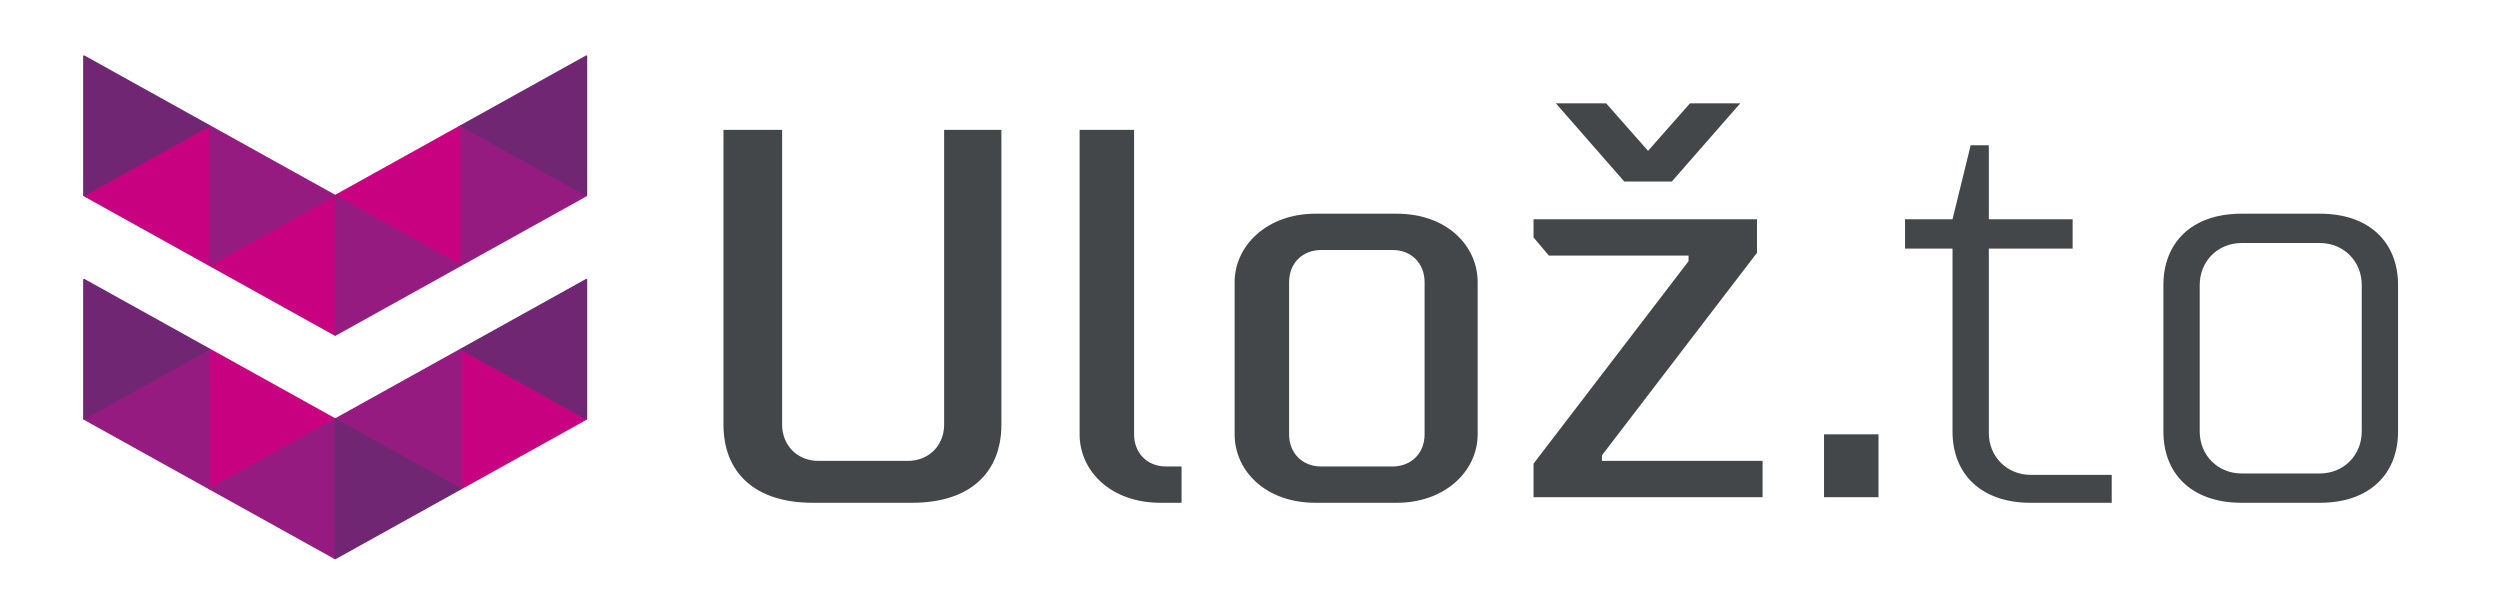
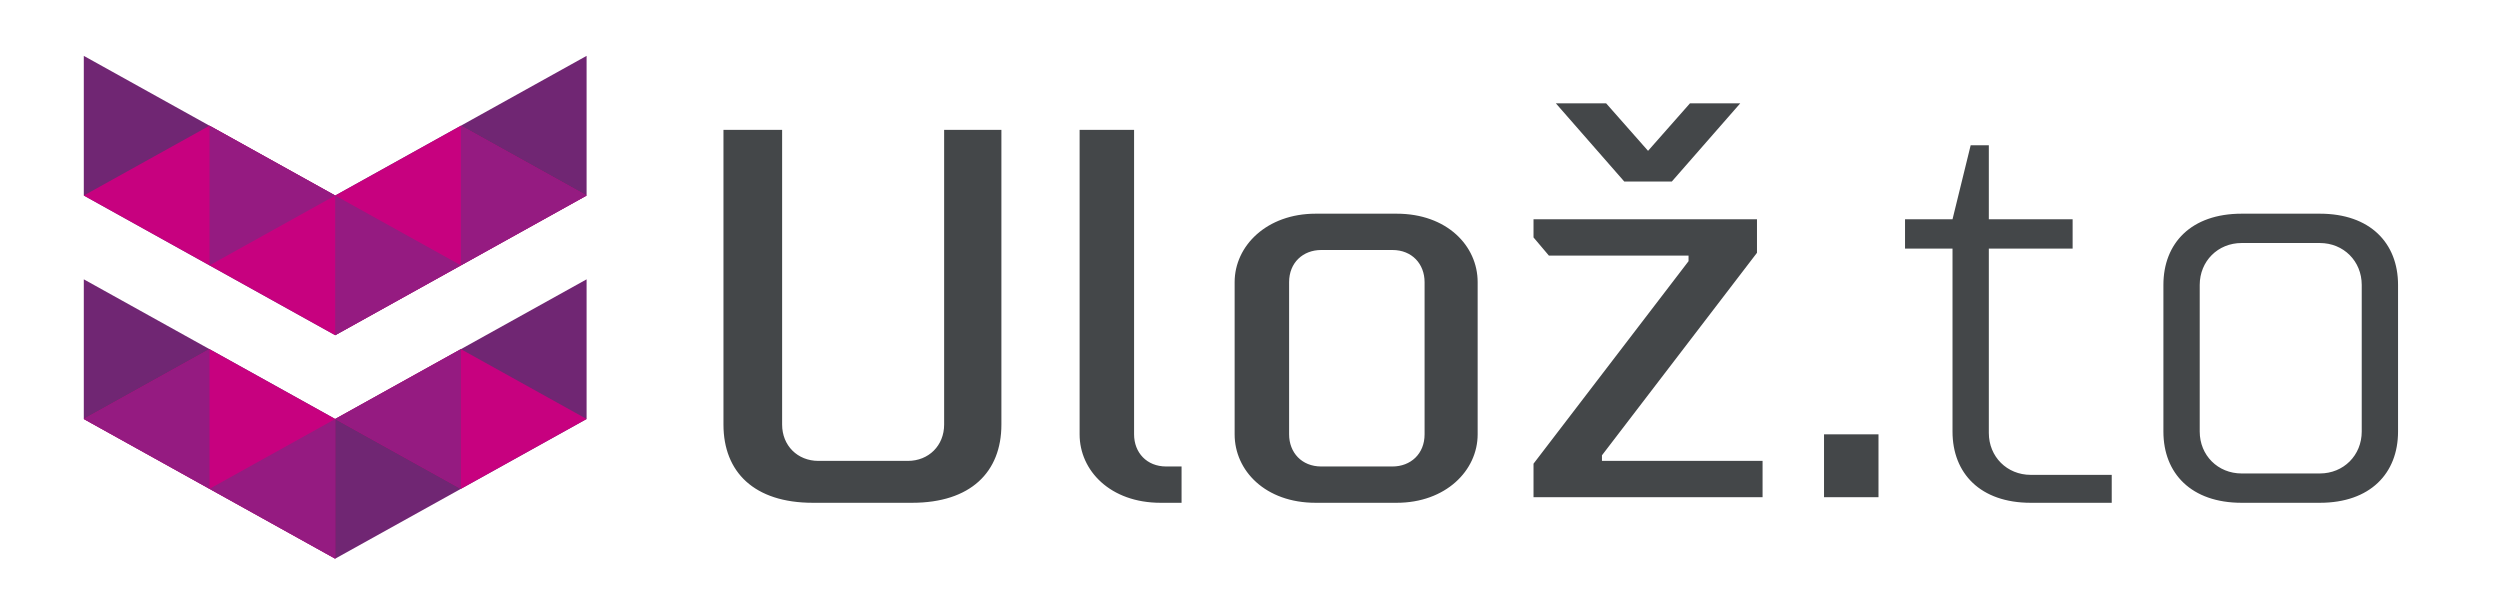
<svg xmlns="http://www.w3.org/2000/svg" width="100%" height="100%" viewBox="0 0 179 43">
  <style>
	.s0{fill:#951B81;stroke:#951B81}
	.s1{fill:#C7017F;stroke:#C7017F}
	.s2{fill:#702673;stroke:#702673}
	.s3{fill:#444749}
	.s4{stroke-width:0.09;stroke-linejoin:bevel}
</style>
-   <g class="s4">
-     <g class="s1">
-       <polygon points="15,19 6,14 15,9" />
-       <polygon points="33,19 24,14 33,9" />
-       <polygon points="15,19 24,14 24,24" />
-       <polygon points="15,35 24,30 15,25" />
-       <polygon points="33,35 42,30 33,25" />
-     </g>
-     <g class="s0">
-       <polygon points="15,19 24,14 15,9" />
-       <polygon points="33,19 24,14 24,24" />
-       <polygon points="33,19 42,14 33,9" />
-       <polygon points="15,35 6,30 15,25" />
-       <polygon points="15,35 24,30 24,40" />
-       <polygon points="33,35 24,30 33,25" />
-     </g>
-     <g class="s2">
-       <polygon points="6,4 6,14 15,9" />
-       <polygon points="42,4 42,14 33,9" />
-       <polygon points="6,20 6,30 15,25" />
-       <polygon points="42,20 42,30 33,25" />
-       <polygon points="33,35 24,30 24,40" />
-     </g>
+   <g stroke-width="0">
+     <path class="s2" d="M6,4 L24,14 42,4 V14 L24,24 6,14 V4 M6,20 L24,30 42,20 V30 L24,40 6,30 V20" />
+     <path class="s1" d="M6,14 L15,9 24,14 33,9 42,14 24,24 6,14 M24,30 L15,25 6,30 24,40 V30 L33,35 42,30 33,25, 24,30" />
+     <path class="s0" d="M15,9 V19 L24,14 V24 L42,14 L33,9 V19 L24,14 15,9 M24,30 L15,35 V25 L6,30 24,40 V30 L33,35 V25 L24,30" />
  </g>
  <path class="s3" d="M67.6 9.3h4.1v21.1c0 3.4-2.2 5.6-6.4 5.6h-7.1c-4.2 0-6.4-2.2-6.4-5.6V9.3H56v21.1c0 1.5 1.1 2.6 2.6 2.6H65c1.5 0 2.6-1.1 2.6-2.6V9.3zM83.1 36c-3.6 0-5.8-2.3-5.8-4.9V9.3h3.9v21.8c0 1.3 0.9 2.3 2.3 2.3h1.1V36H83.1zM105.8 31.1c0 2.6-2.3 4.9-5.8 4.9h-5.8c-3.6 0-5.8-2.3-5.8-4.9V20.2c0-2.6 2.3-4.9 5.8-4.9h5.8c3.6 0 5.8 2.3 5.8 4.9V31.1zM92.3 31.1c0 1.3 0.9 2.3 2.3 2.3h5.1c1.3 0 2.3-0.9 2.3-2.3V20.2c0-1.3-0.9-2.3-2.3-2.3h-5.1c-1.3 0-2.3 0.9-2.3 2.3V31.1zM120.9 18.3h-10l-1.1-1.3v-1.3h16v2.4l-11.1 14.5V33h11.5v2.6h-16.4v-2.4l11.1-14.5V18.3zM124.6 7.4l-4.9 5.6h-3.4l-4.9-5.6h3.6l3 3.4 3-3.4H124.6zM134.5 35.6h-3.9v-4.5h3.9V35.6zM139.8 17.8h-3.4v-2.1h3.4l1.3-5.3h1.3v5.3h6v2.1h-6v13.2c0 1.7 1.3 3 3 3h5.8V36h-5.8c-3.6 0-5.6-2.1-5.6-5.1V17.8zM160.5 36c-3.6 0-5.6-2.1-5.6-5.1V20.4c0-3 2-5.1 5.6-5.1h5.6c3.6 0 5.6 2.1 5.6 5.1v10.5c0 3-2 5.1-5.6 5.1H160.5zM157.5 30.9c0 1.7 1.3 3 3 3h5.6c1.7 0 3-1.3 3-3V20.4c0-1.7-1.3-3-3-3h-5.6c-1.7 0-3 1.3-3 3V30.9z" />
</svg>
